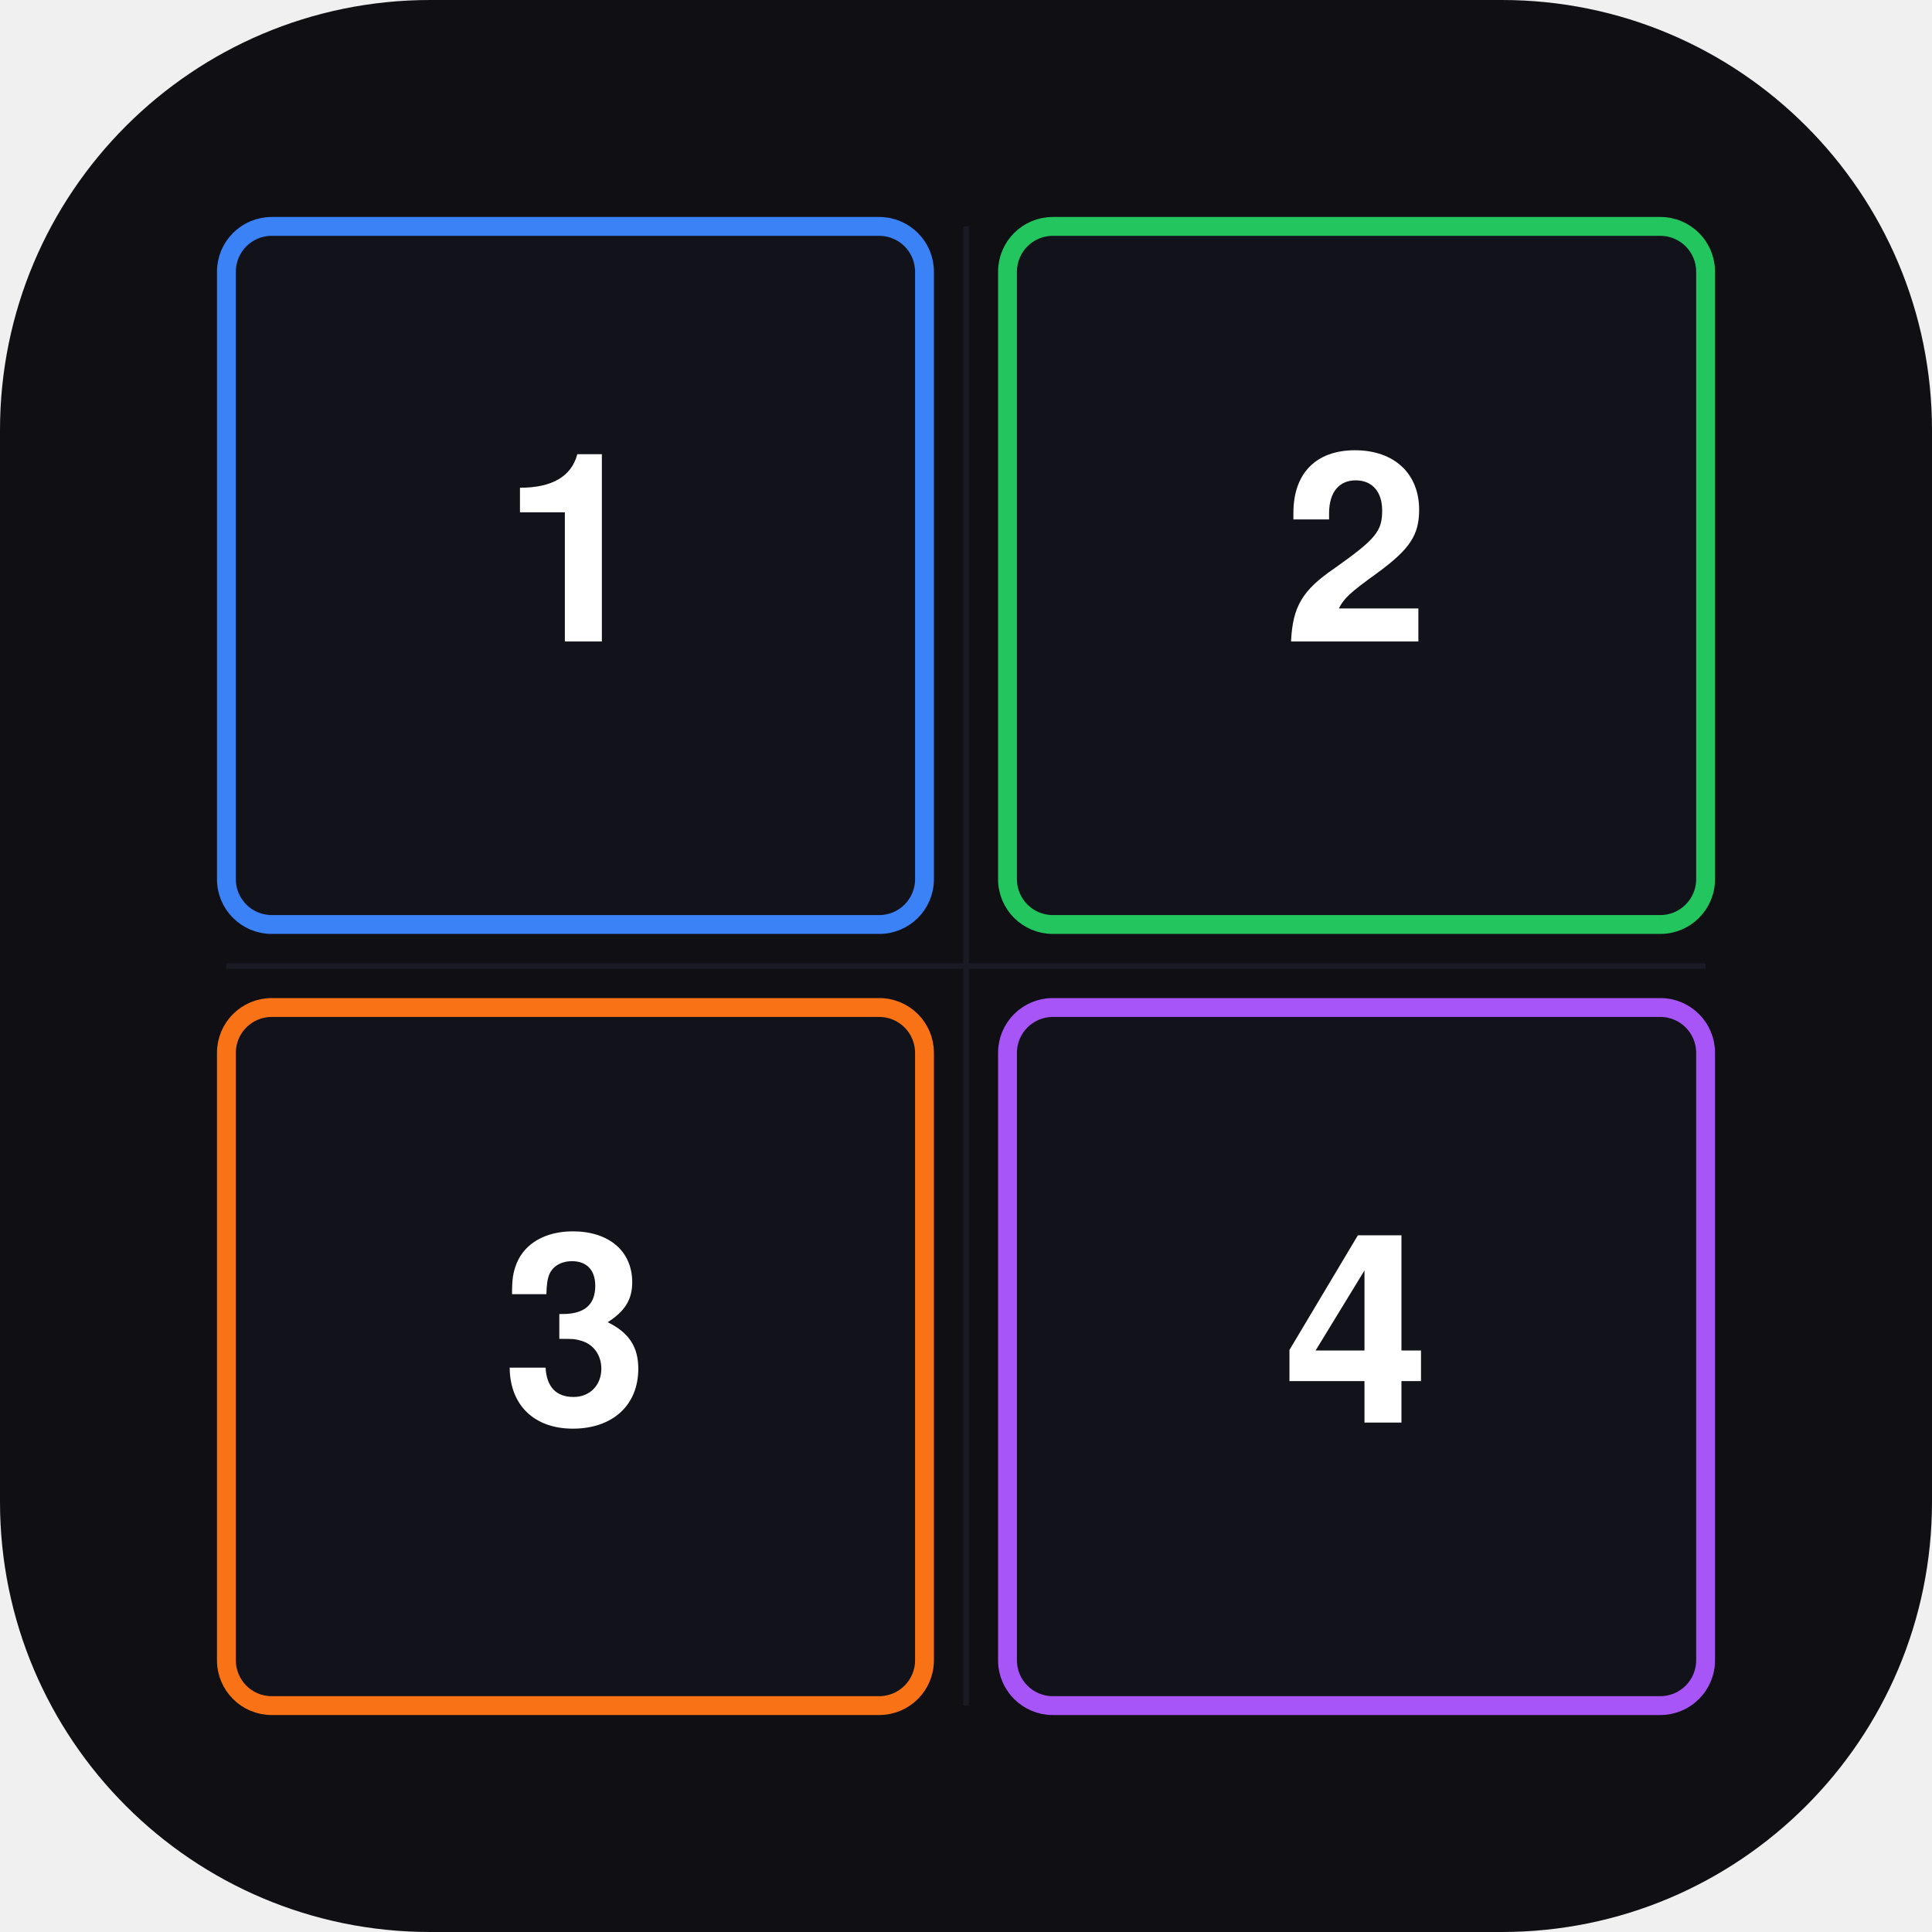
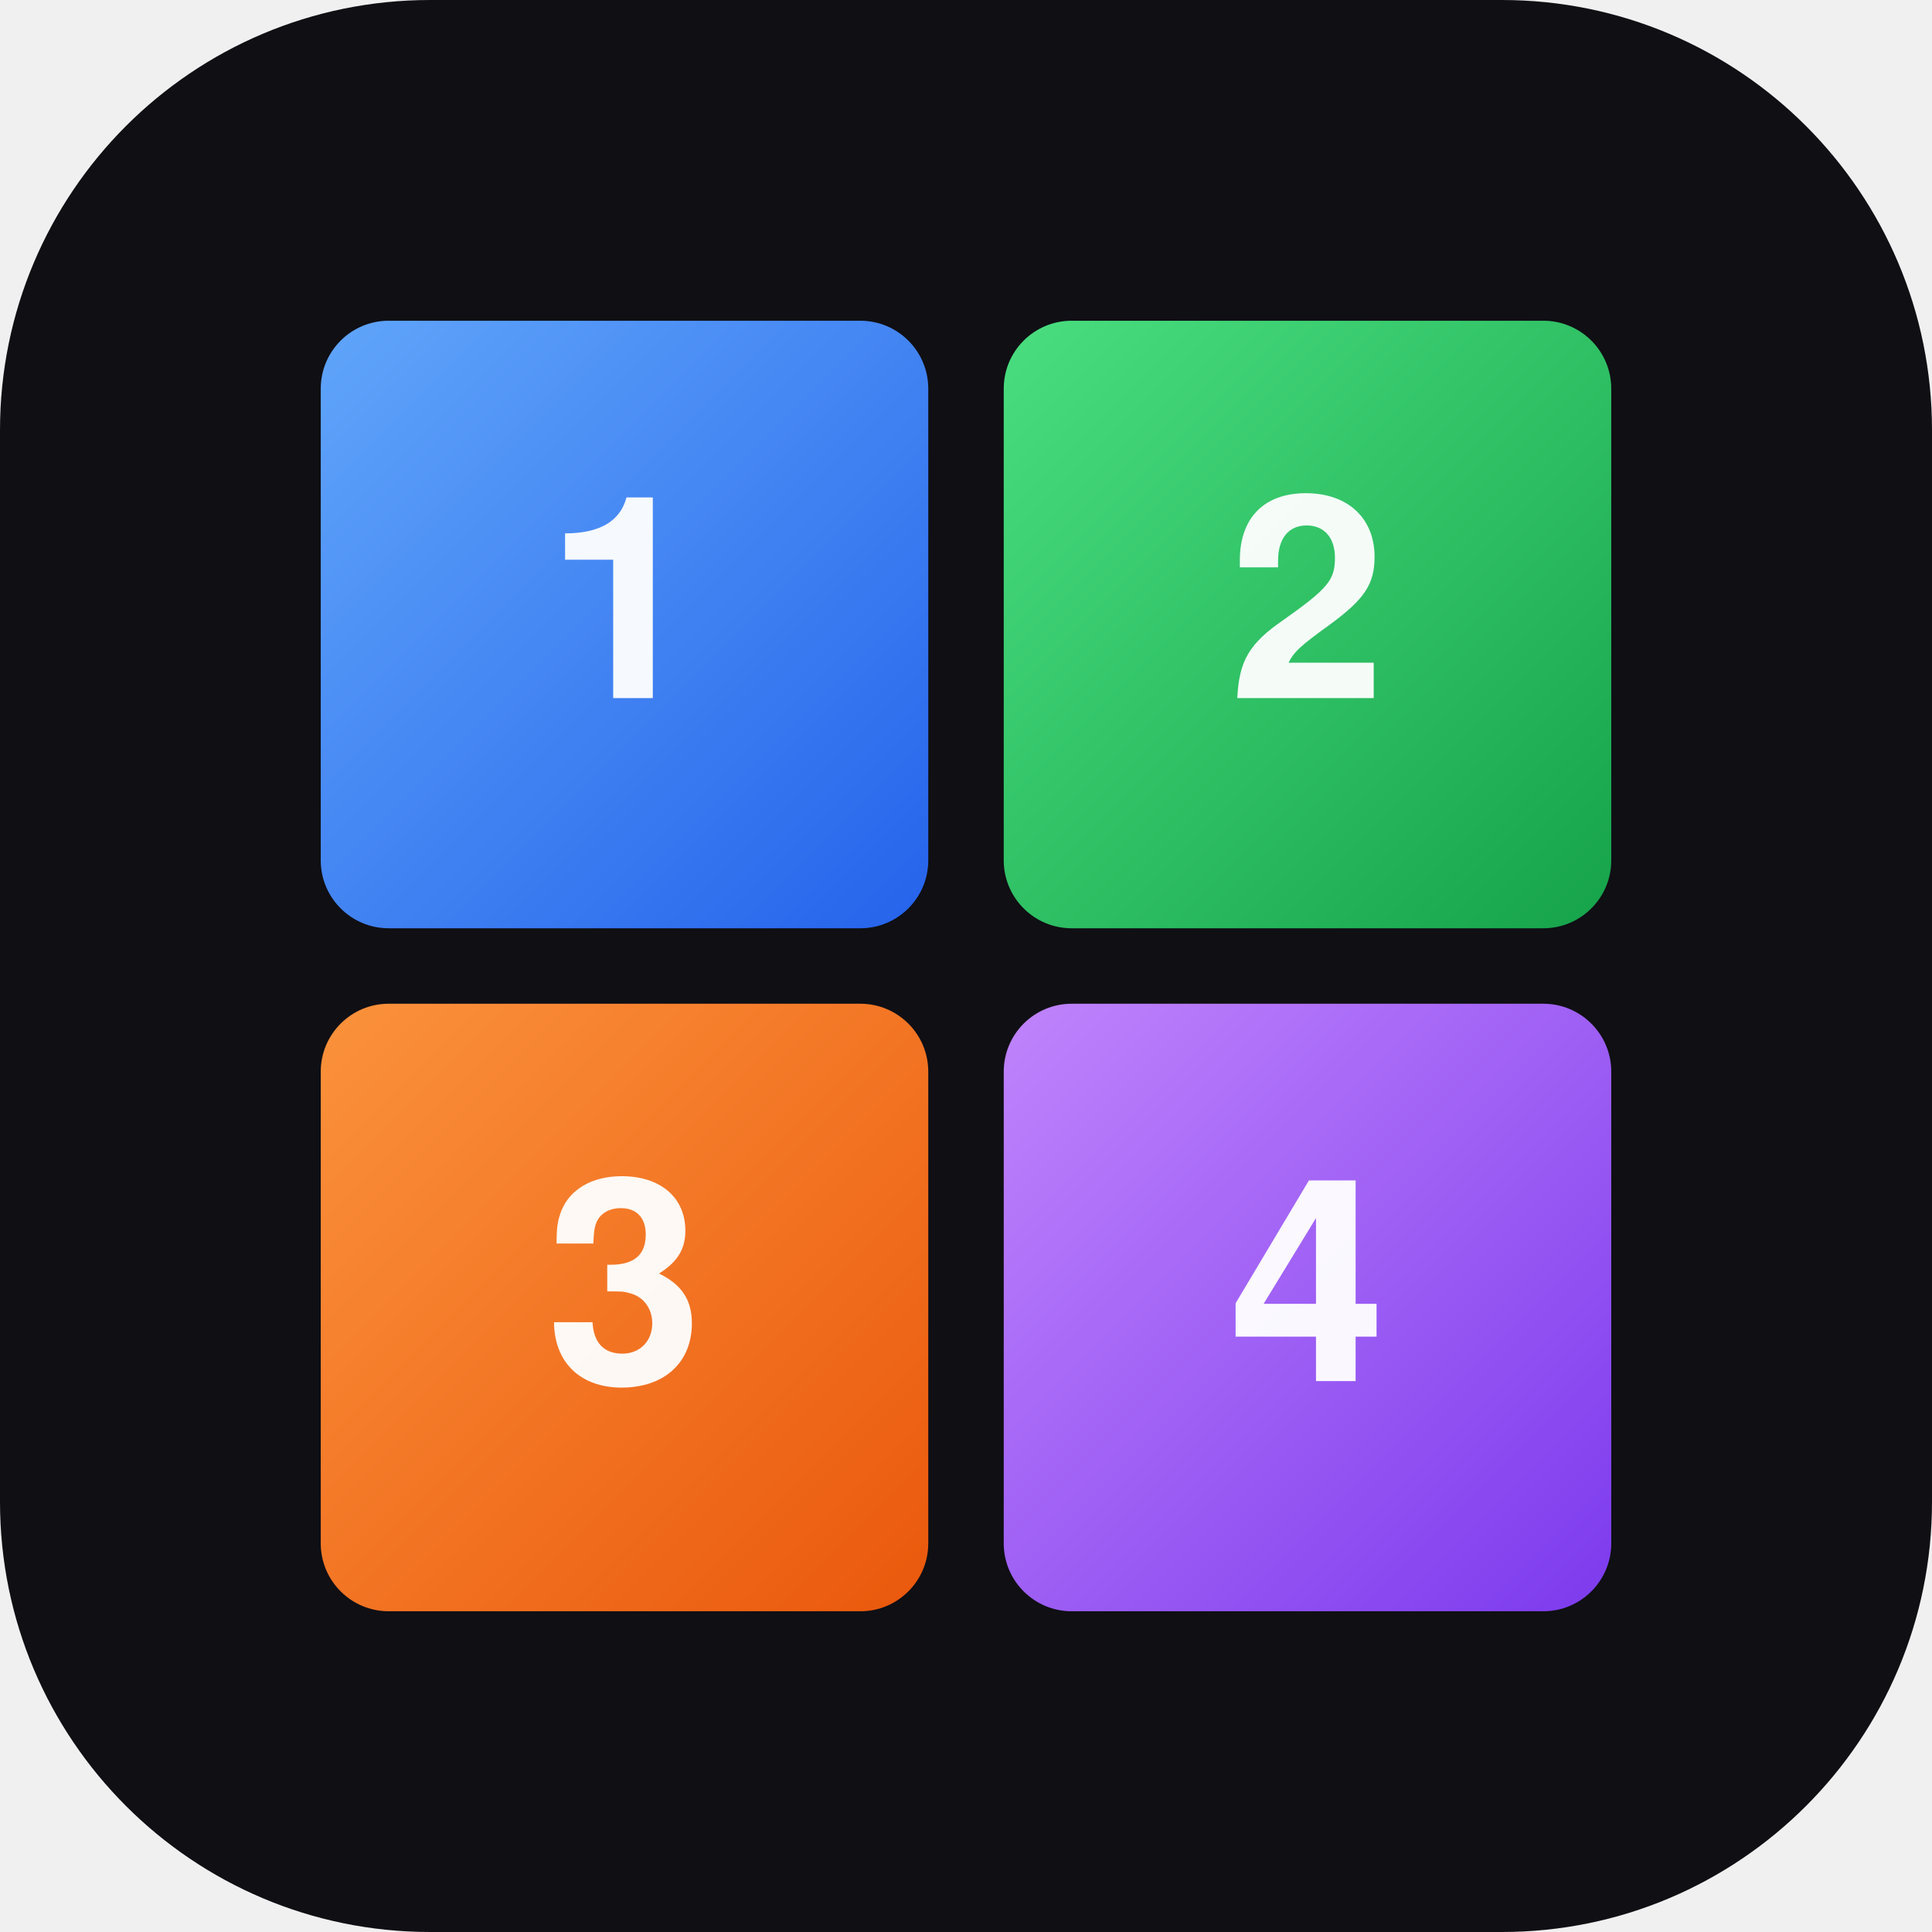
<svg xmlns="http://www.w3.org/2000/svg" width="1024" height="1024" viewBox="0 0 1024 1024">
  <defs>
    <clipPath id="iconClip">
      <rect width="1024" height="1024" rx="228" ry="228" />
    </clipPath>
+     <linearGradient id="gradBlue" x1="0" y1="0" x2="1" y2="1">
+       <stop offset="0%" stop-color="#60a5fa" />
+       <stop offset="100%" stop-color="#2563eb" />
+     </linearGradient>
+     <linearGradient id="gradGreen" x1="0" y1="0" x2="1" y2="1">
+       <stop offset="0%" stop-color="#4ade80" />
+       <stop offset="100%" stop-color="#16a34a" />
+     </linearGradient>
+     <linearGradient id="gradOrange" x1="0" y1="0" x2="1" y2="1">
+       <stop offset="0%" stop-color="#fb923c" />
+       <stop offset="100%" stop-color="#ea580c" />
+     </linearGradient>
+     <linearGradient id="gradPurple" x1="0" y1="0" x2="1" y2="1">
+       <stop offset="0%" stop-color="#c084fc" />
+       <stop offset="100%" stop-color="#7c3aed" />
+     </linearGradient>
  </defs>
  <g clip-path="url(#iconClip)">
    <rect width="1024" height="1024" rx="228" ry="228" fill="#0f0f14" />
-     <line x1="512" y1="120" x2="512" y2="904" stroke="#1a1a24" stroke-width="3" />
-     <line x1="120" y1="512" x2="904" y2="512" stroke="#1a1a24" stroke-width="3" />
-     <rect x="120" y="120" width="370" height="370" rx="24" fill="#12121a" stroke="#3b82f6" stroke-width="10" />
-     <text x="305" y="340" font-family="SF Pro Rounded, -apple-system, Helvetica Neue, Helvetica, Arial, sans-serif" font-size="140" font-weight="800" fill="white" text-anchor="middle">1</text>
-     <rect x="534" y="120" width="370" height="370" rx="24" fill="#12121a" stroke="#22c55e" stroke-width="10" />
-     <text x="719" y="340" font-family="SF Pro Rounded, -apple-system, Helvetica Neue, Helvetica, Arial, sans-serif" font-size="140" font-weight="800" fill="white" text-anchor="middle">2</text>
-     <rect x="120" y="534" width="370" height="370" rx="24" fill="#12121a" stroke="#f97316" stroke-width="10" />
-     <text x="305" y="754" font-family="SF Pro Rounded, -apple-system, Helvetica Neue, Helvetica, Arial, sans-serif" font-size="140" font-weight="800" fill="white" text-anchor="middle">3</text>
-     <rect x="534" y="534" width="370" height="370" rx="24" fill="#12121a" stroke="#a855f7" stroke-width="10" />
-     <text x="719" y="754" font-family="SF Pro Rounded, -apple-system, Helvetica Neue, Helvetica, Arial, sans-serif" font-size="140" font-weight="800" fill="white" text-anchor="middle">4</text>
+     <rect x="170" y="170" width="322" height="322" rx="36" fill="url(#gradBlue)" />
+     <text x="331" y="370" font-family="SF Pro Rounded, -apple-system, Helvetica Neue, Helvetica, Arial, sans-serif" font-size="150" font-weight="800" fill="white" fill-opacity="0.95" text-anchor="middle">1</text>
+     <rect x="532" y="170" width="322" height="322" rx="36" fill="url(#gradGreen)" />
+     <text x="693" y="370" font-family="SF Pro Rounded, -apple-system, Helvetica Neue, Helvetica, Arial, sans-serif" font-size="150" font-weight="800" fill="white" fill-opacity="0.95" text-anchor="middle">2</text>
+     <rect x="170" y="532" width="322" height="322" rx="36" fill="url(#gradOrange)" />
+     <text x="331" y="732" font-family="SF Pro Rounded, -apple-system, Helvetica Neue, Helvetica, Arial, sans-serif" font-size="150" font-weight="800" fill="white" fill-opacity="0.95" text-anchor="middle">3</text>
+     <rect x="532" y="532" width="322" height="322" rx="36" fill="url(#gradPurple)" />
+     <text x="693" y="732" font-family="SF Pro Rounded, -apple-system, Helvetica Neue, Helvetica, Arial, sans-serif" font-size="150" font-weight="800" fill="white" fill-opacity="0.95" text-anchor="middle">4</text>
  </g>
</svg>
